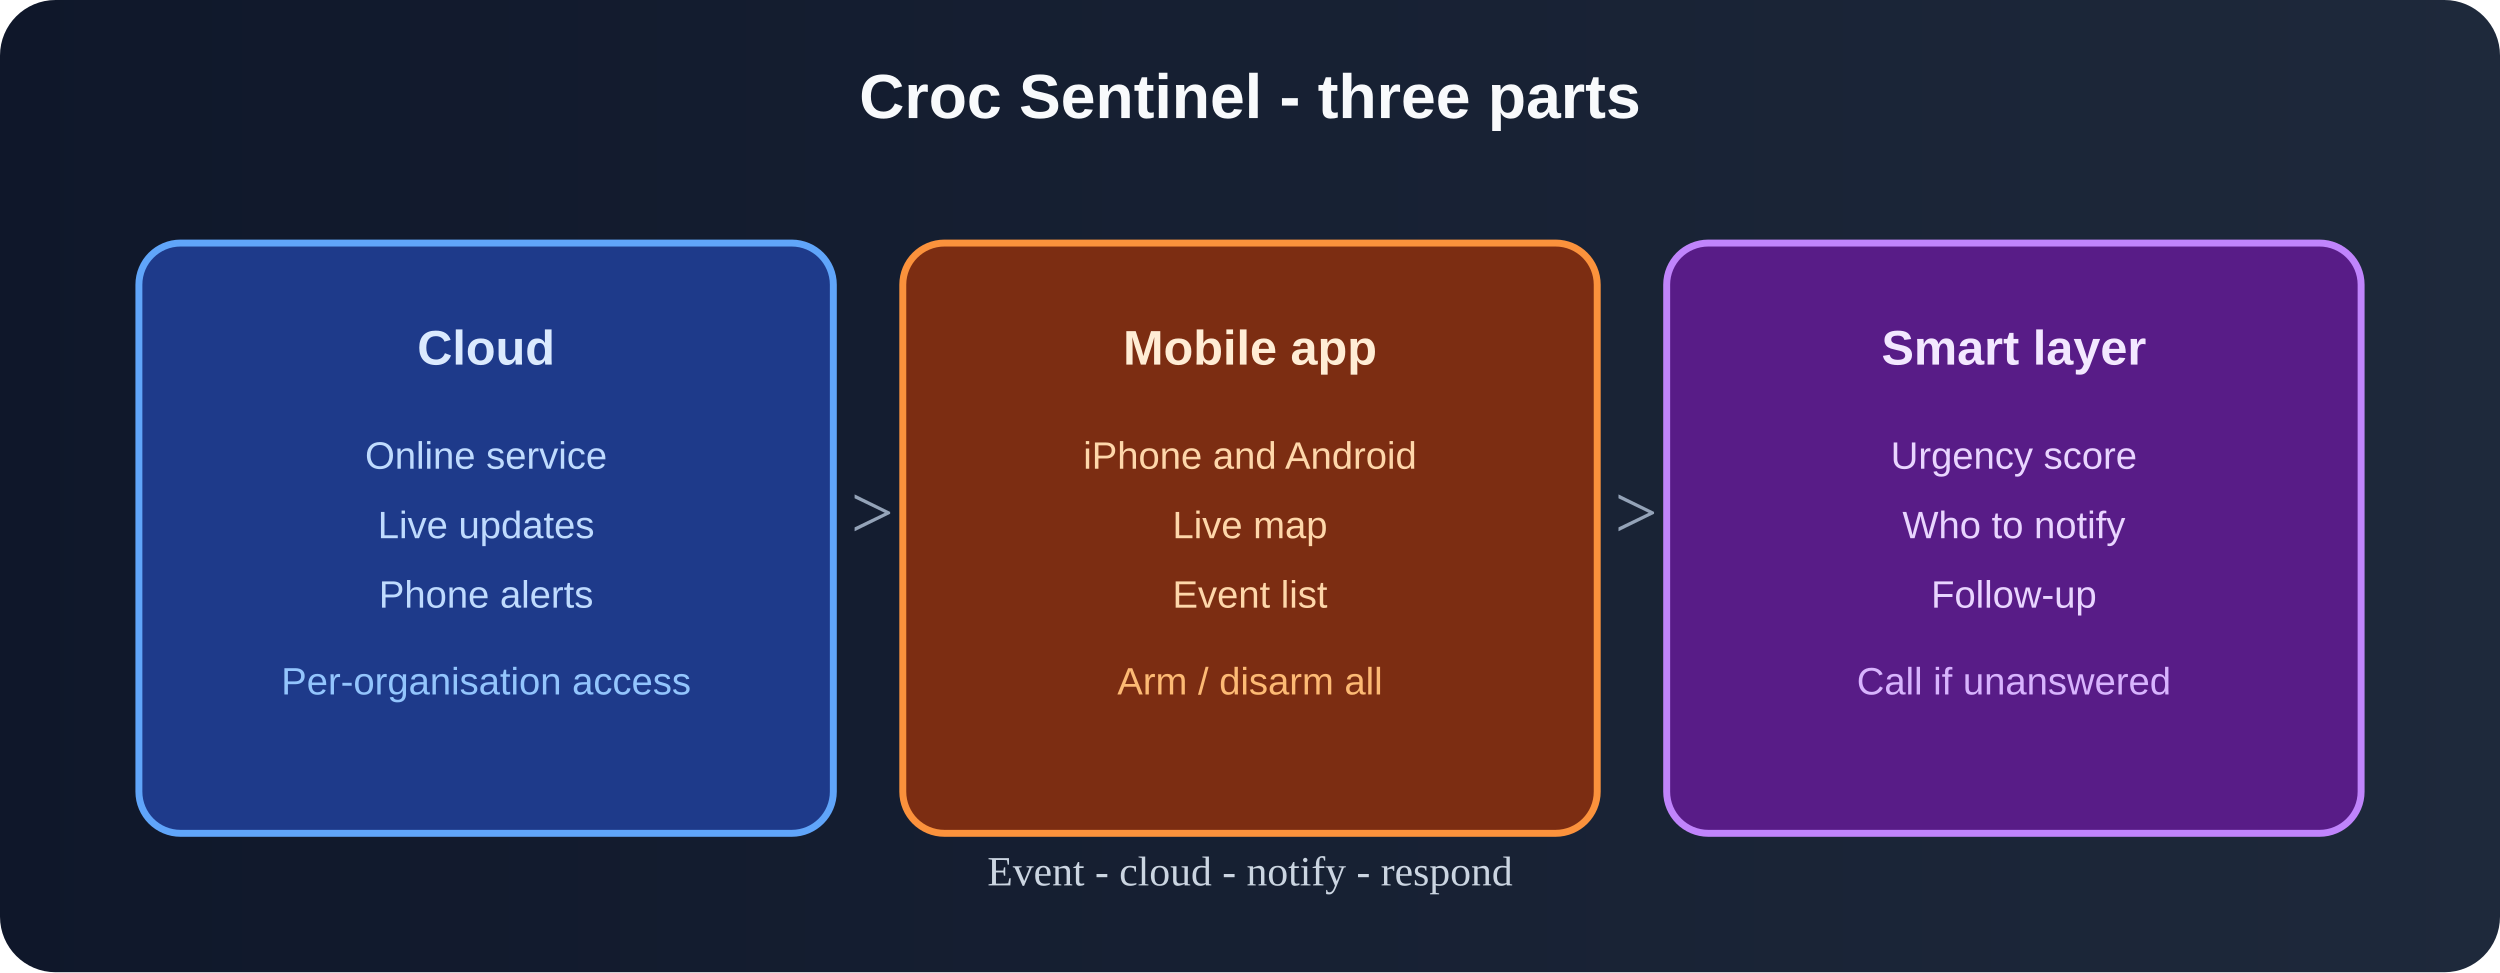
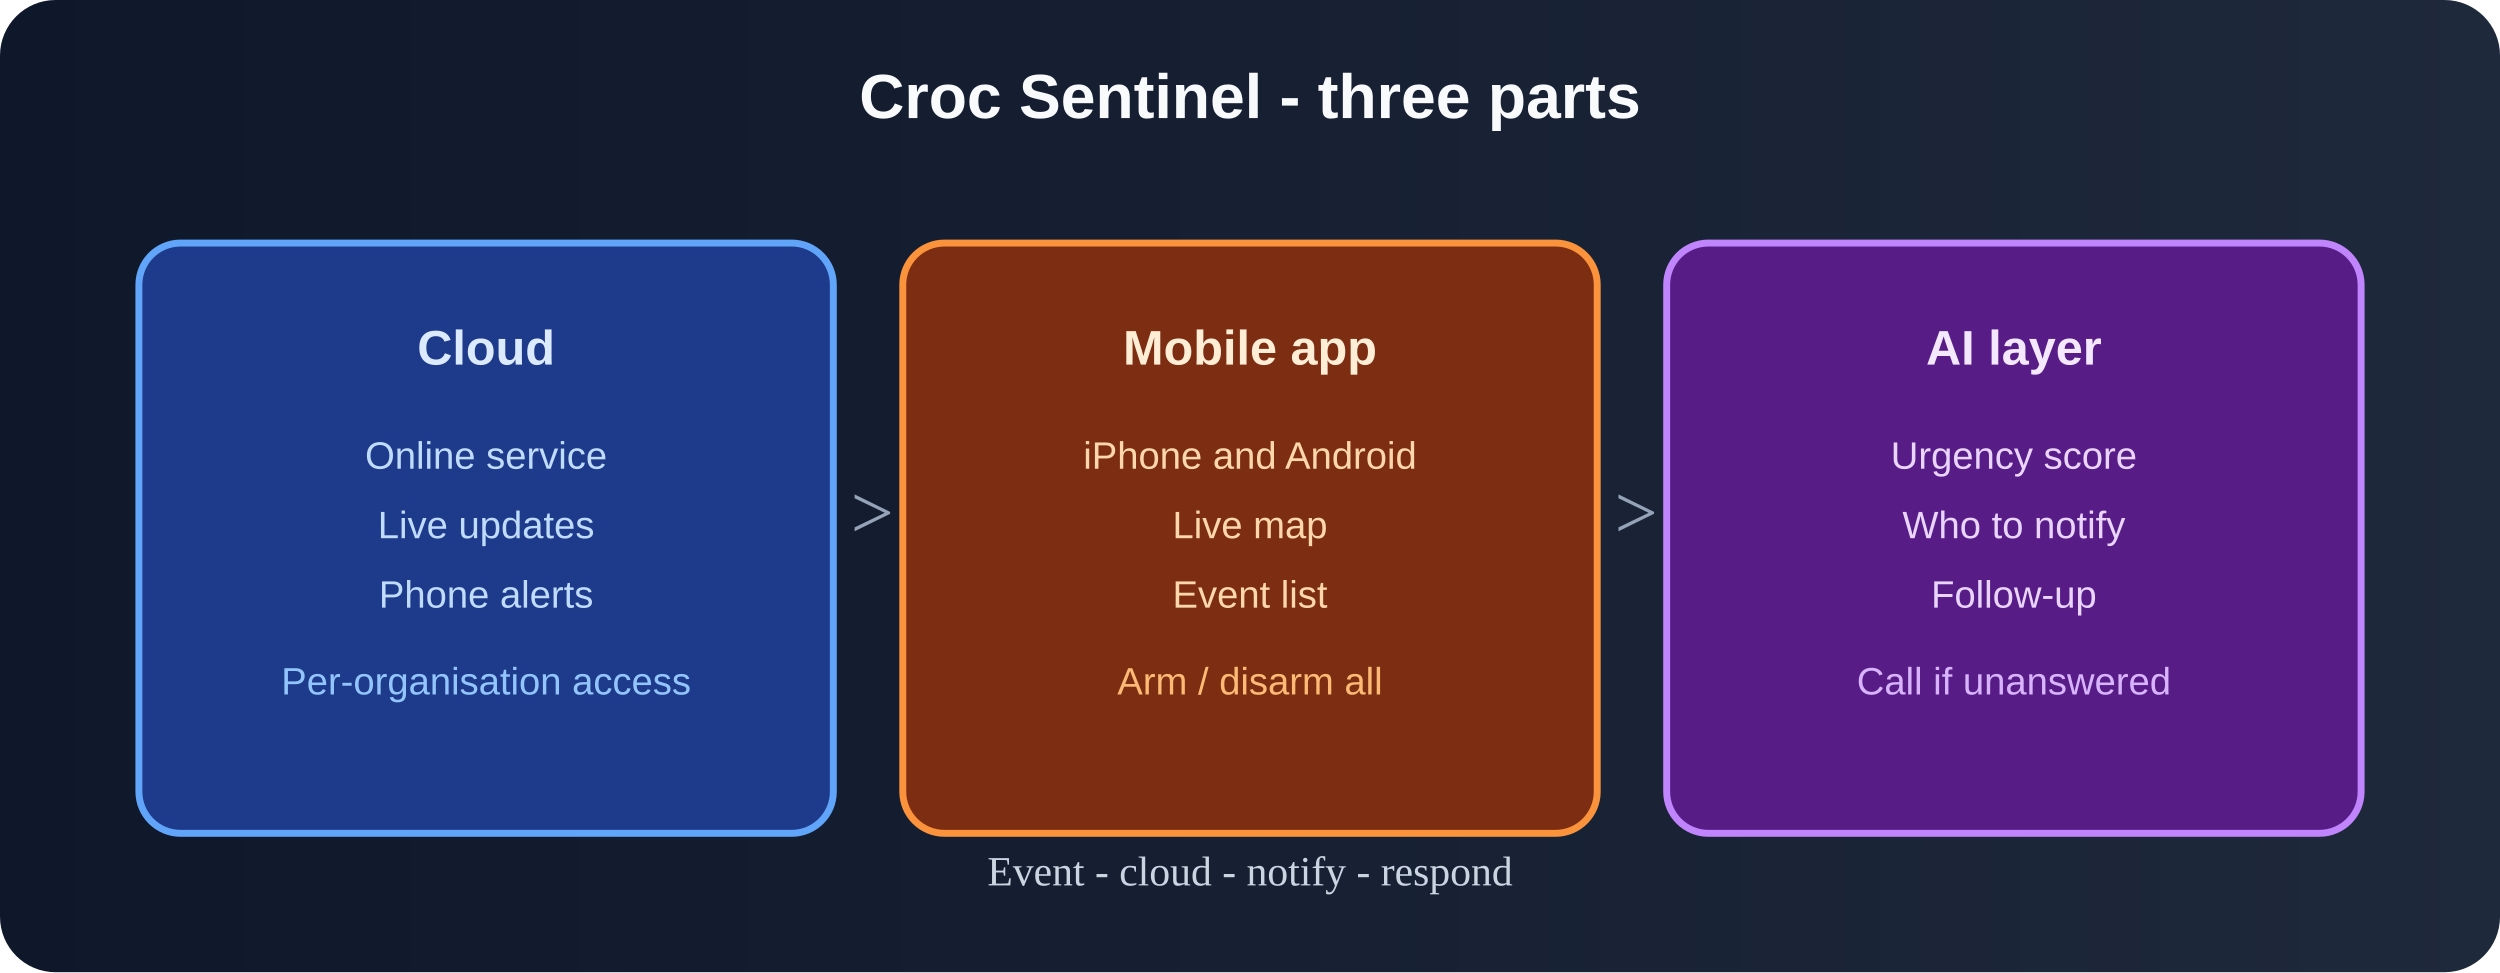
<svg xmlns="http://www.w3.org/2000/svg" viewBox="0 0 720 280" role="img" aria-label="Croc system layers">
  <defs>
    <linearGradient id="bg" x1="0%" y1="0%" x2="100%" y2="0%">
      <stop offset="0%" stop-color="#0f172a" />
      <stop offset="100%" stop-color="#1e293b" />
    </linearGradient>
  </defs>
  <rect width="720" height="280" rx="16" fill="url(#bg)" />
  <text x="360" y="34" text-anchor="middle" fill="#f8fafc" font-family="Segoe UI, Arial, sans-serif" font-size="18" font-weight="700">Croc Sentinel - three parts</text>
  <g font-family="Segoe UI, Arial, sans-serif">
    <rect x="40" y="70" width="200" height="170" rx="12" fill="#1e3a8a" stroke="#60a5fa" stroke-width="2" />
    <text x="140" y="105" text-anchor="middle" fill="#dbeafe" font-size="14" font-weight="700">Cloud</text>
    <text x="140" y="135" text-anchor="middle" fill="#bfdbfe" font-size="11">Online service</text>
    <text x="140" y="155" text-anchor="middle" fill="#bfdbfe" font-size="11">Live updates</text>
    <text x="140" y="175" text-anchor="middle" fill="#bfdbfe" font-size="11">Phone alerts</text>
    <text x="140" y="200" text-anchor="middle" fill="#93c5fd" font-size="11">Per-organisation access</text>
    <rect x="260" y="70" width="200" height="170" rx="12" fill="#7c2d12" stroke="#fb923c" stroke-width="2" />
    <text x="360" y="105" text-anchor="middle" fill="#ffedd5" font-size="14" font-weight="700">Mobile app</text>
    <text x="360" y="135" text-anchor="middle" fill="#fed7aa" font-size="11">iPhone and Android</text>
    <text x="360" y="155" text-anchor="middle" fill="#fed7aa" font-size="11">Live map</text>
    <text x="360" y="175" text-anchor="middle" fill="#fed7aa" font-size="11">Event list</text>
    <text x="360" y="200" text-anchor="middle" fill="#fdba74" font-size="11">Arm / disarm all</text>
    <rect x="480" y="70" width="200" height="170" rx="12" fill="#581c87" stroke="#c084fc" stroke-width="2" />
-     <text x="580" y="105" text-anchor="middle" fill="#f3e8ff" font-size="14" font-weight="700">Smart layer</text>
+     <text x="580" y="105" text-anchor="middle" fill="#f3e8ff" font-size="14" font-weight="700">AI layer</text>
    <text x="580" y="135" text-anchor="middle" fill="#e9d5ff" font-size="11">Urgency score</text>
    <text x="580" y="155" text-anchor="middle" fill="#e9d5ff" font-size="11">Who to notify</text>
    <text x="580" y="175" text-anchor="middle" fill="#e9d5ff" font-size="11">Follow-up</text>
    <text x="580" y="200" text-anchor="middle" fill="#d8b4fe" font-size="11">Call if unanswered</text>
  </g>
  <text x="245" y="155" fill="#94a3b8" font-size="22">&gt;</text>
  <text x="465" y="155" fill="#94a3b8" font-size="22">&gt;</text>
  <text x="360" y="255" text-anchor="middle" fill="#cbd5e1" font-size="12">Event - cloud - notify - respond</text>
</svg>
